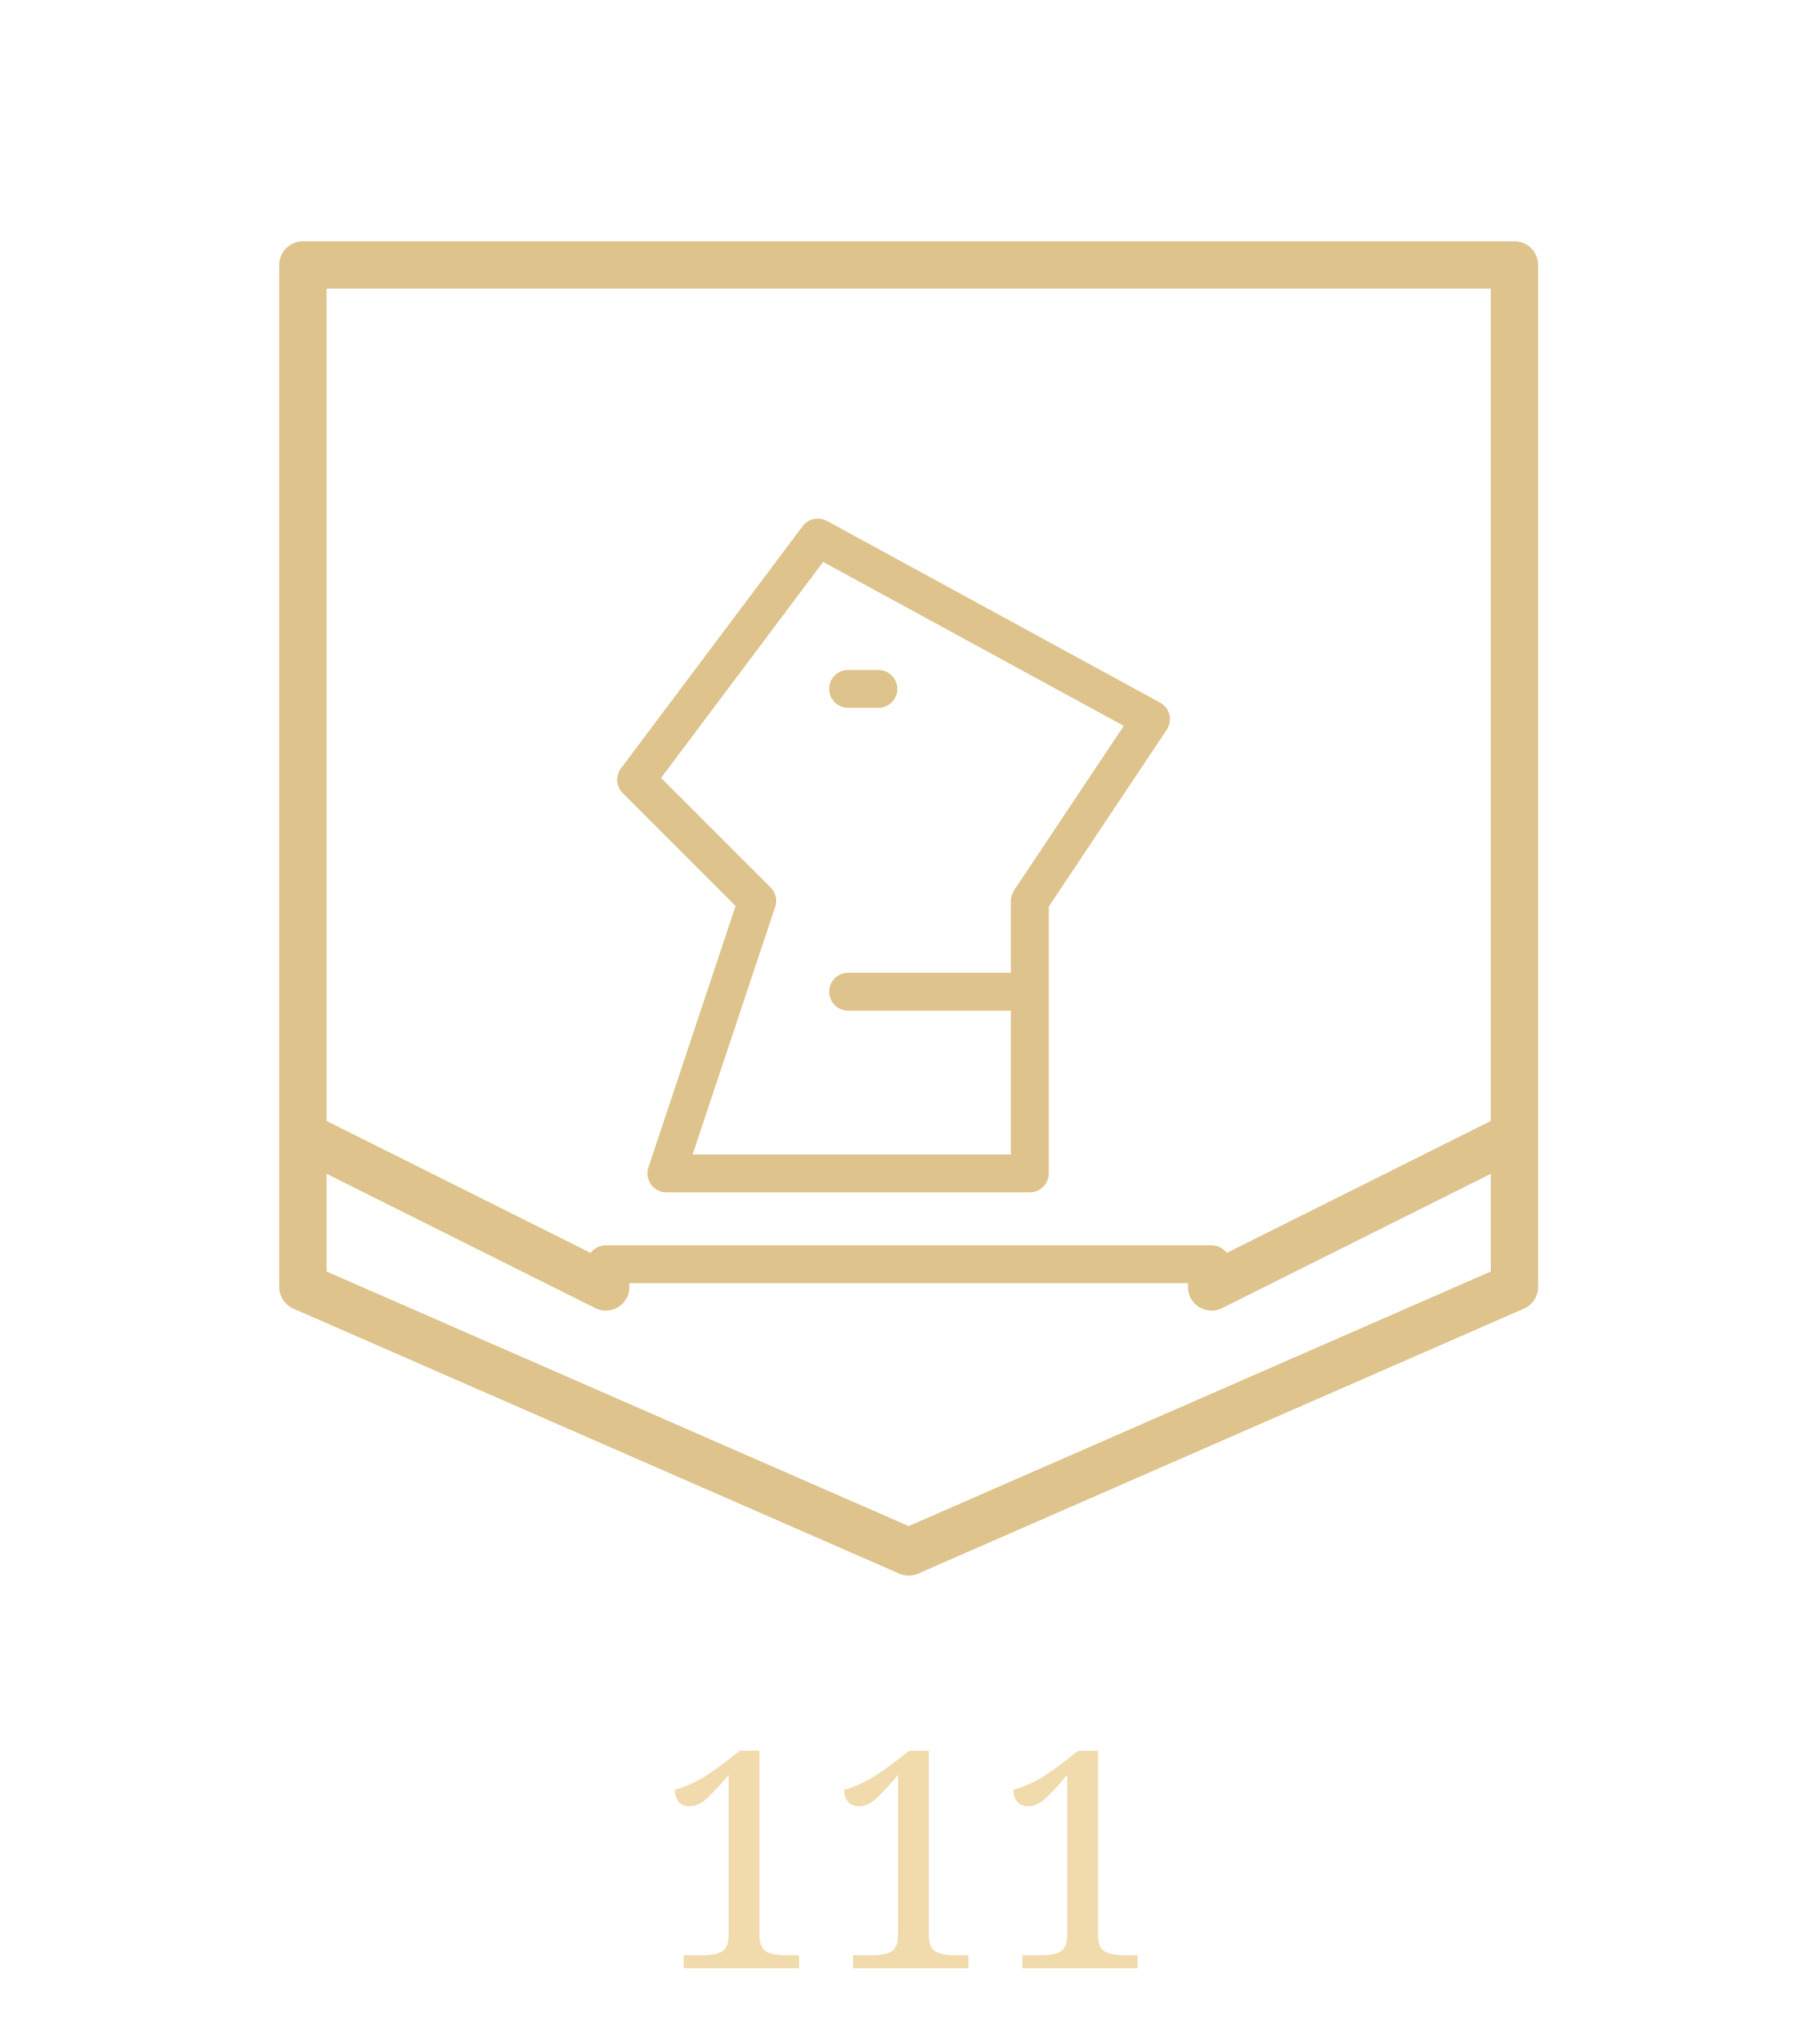
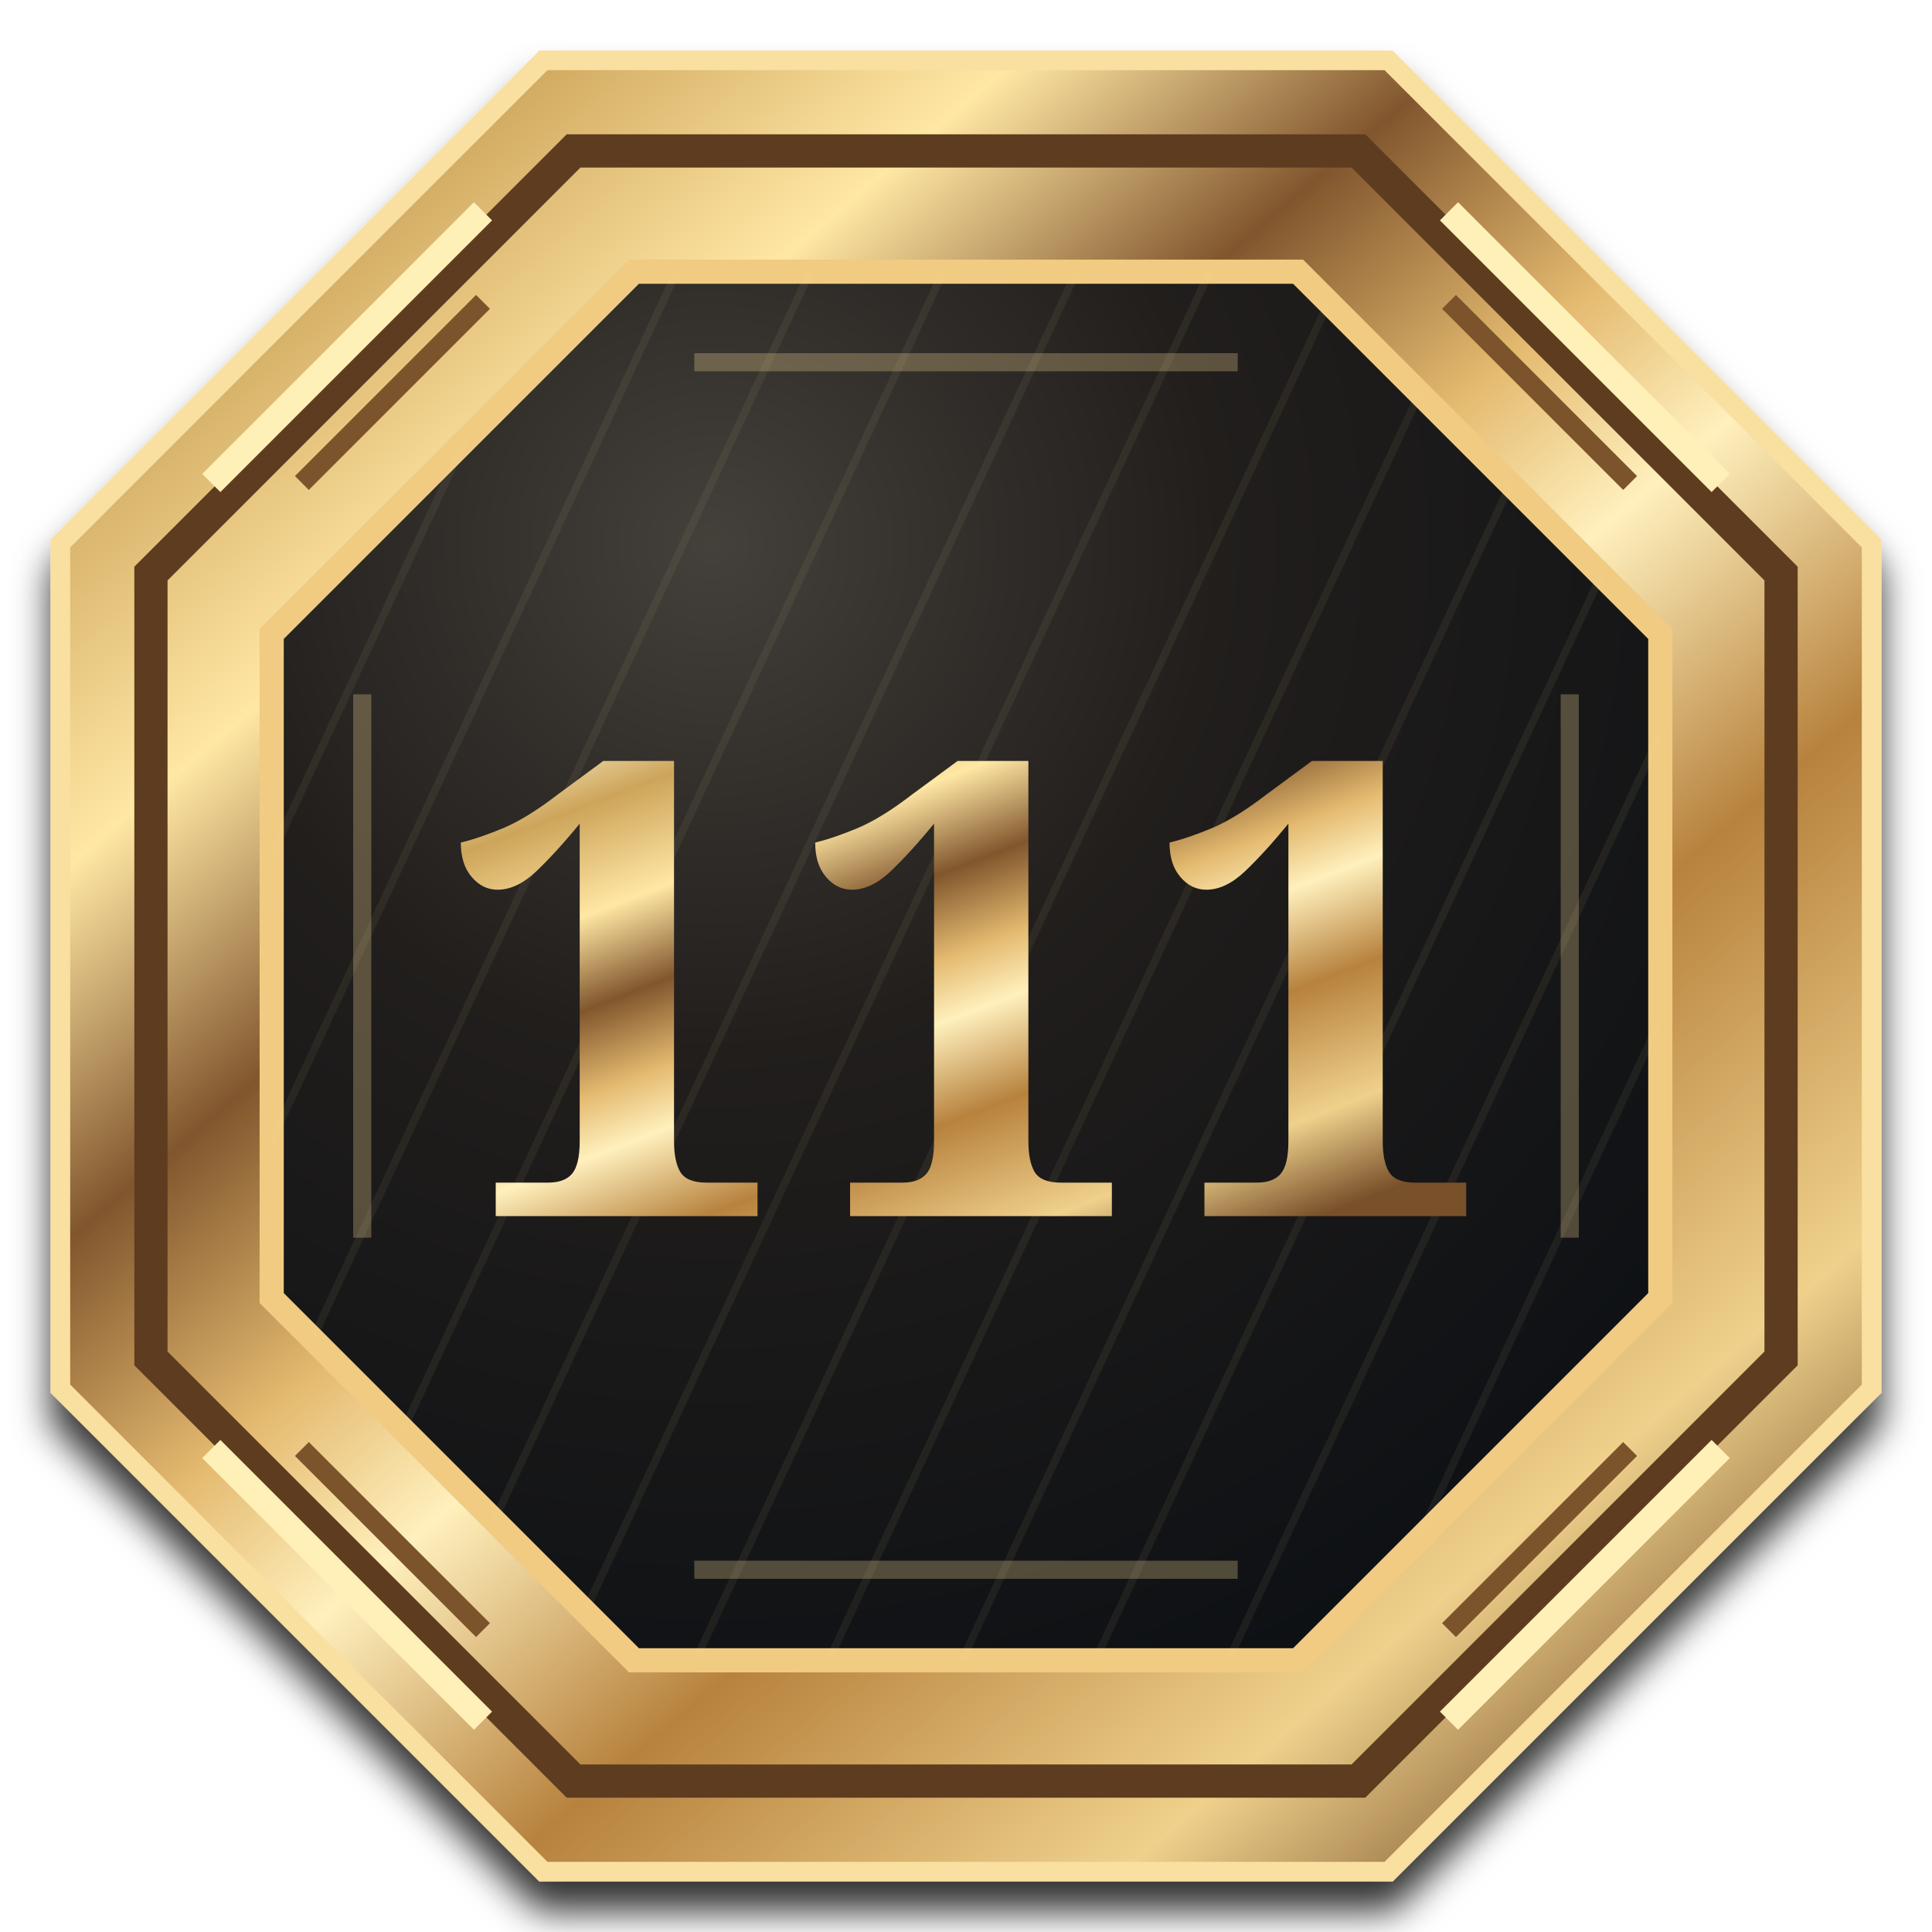
- <svg xmlns="http://www.w3.org/2000/svg" viewBox="0 0 48 54" fill="none" stroke="#dfc38c" stroke-width="1.25" stroke-linecap="round" stroke-linejoin="round">
-   <g transform="translate(4 3)">
-     <path d="M4 4h32v27L20 38 4 31zM4 27l8 4M36 27l-8 4" />
-     <g transform="translate(4 4) scale(.8)">
-       <path d="M12 30l3-9-4-4 6-8 11 6-4 6v9zM18 14h1M18 24h6M10 33h20" />
-     </g>
-   </g>
-   <text x="24" y="52" text-anchor="middle" fill="#f1dbac" stroke="none" font-size="8" font-family="Georgia,serif">111</text>
+ <svg xmlns="http://www.w3.org/2000/svg" viewBox="0 0 64 64" data-luxury-seal="true">
+   <defs>
+     <linearGradient id="gold" x1="0" y1="0" x2=".85" y2="1">
+       <stop stop-color="#fff6d3" />
+       <stop offset=".12" stop-color="#cda45a" />
+       <stop offset=".26" stop-color="#ffe7a4" />
+       <stop offset=".38" stop-color="#81562d" />
+       <stop offset=".49" stop-color="#e4ba70" />
+       <stop offset=".57" stop-color="#fff0bd" />
+       <stop offset=".7" stop-color="#b7823e" />
+       <stop offset=".87" stop-color="#efd18c" />
+       <stop offset="1" stop-color="#78502a" />
+     </linearGradient>
+     <radialGradient id="enamel" cx=".32" cy=".2" r=".9">
+       <stop stop-color="#44403a" />
+       <stop offset=".4" stop-color="#211e1c" />
+       <stop offset="1" stop-color="#0d1014" />
+     </radialGradient>
+     <pattern id="brushed" width="4" height="4" patternUnits="userSpaceOnUse" patternTransform="rotate(25)">
+       <path d="M0 0v4" stroke="#fff0b5" stroke-opacity=".06" stroke-width=".5" />
+     </pattern>
+     <filter id="raised">
+       <feDropShadow dx="0" dy="1" stdDeviation=".6" flood-color="#000" flood-opacity=".8" />
+     </filter>
+   </defs>
+   <path d="M18 2h28l16 16v28L46 62H18L2 46V18z" fill="url(#gold)" stroke="#f9dfa0" stroke-width=".65" filter="url(#raised)" />
+   <path d="M19 5h26l14 14v26L45 59H19L5 45V19z" fill="none" stroke="#5e3c20" stroke-width="1.1" />
+   <path d="M21 9h22l12 12v22L43 55H21L9 43V21z" fill="url(#enamel)" stroke="#f0cb81" stroke-width=".8" />
+   <path d="M21 9h22l12 12v22L43 55H21L9 43V21z" fill="url(#brushed)" />
+   <path d="M23 12h18M12 23v18M23 52h18M52 23v18" fill="none" stroke="#ebce92" stroke-opacity=".3" stroke-width=".6" />
+   <path d="M16 7l-9 9m41-9 9 9M7 48l9 9m32 0 9-9" stroke="#fff0b8" stroke-width=".85" />
+   <path d="M16 10l-6 6m38-6 6 6M10 48l6 6m32 0 6-6" stroke="#7c542b" stroke-width=".65" />
+   <text x="32" y="33" text-anchor="middle" dominant-baseline="middle" fill="url(#gold)" font-size="21" font-weight="600" font-family="Georgia,serif">111</text>
</svg>
